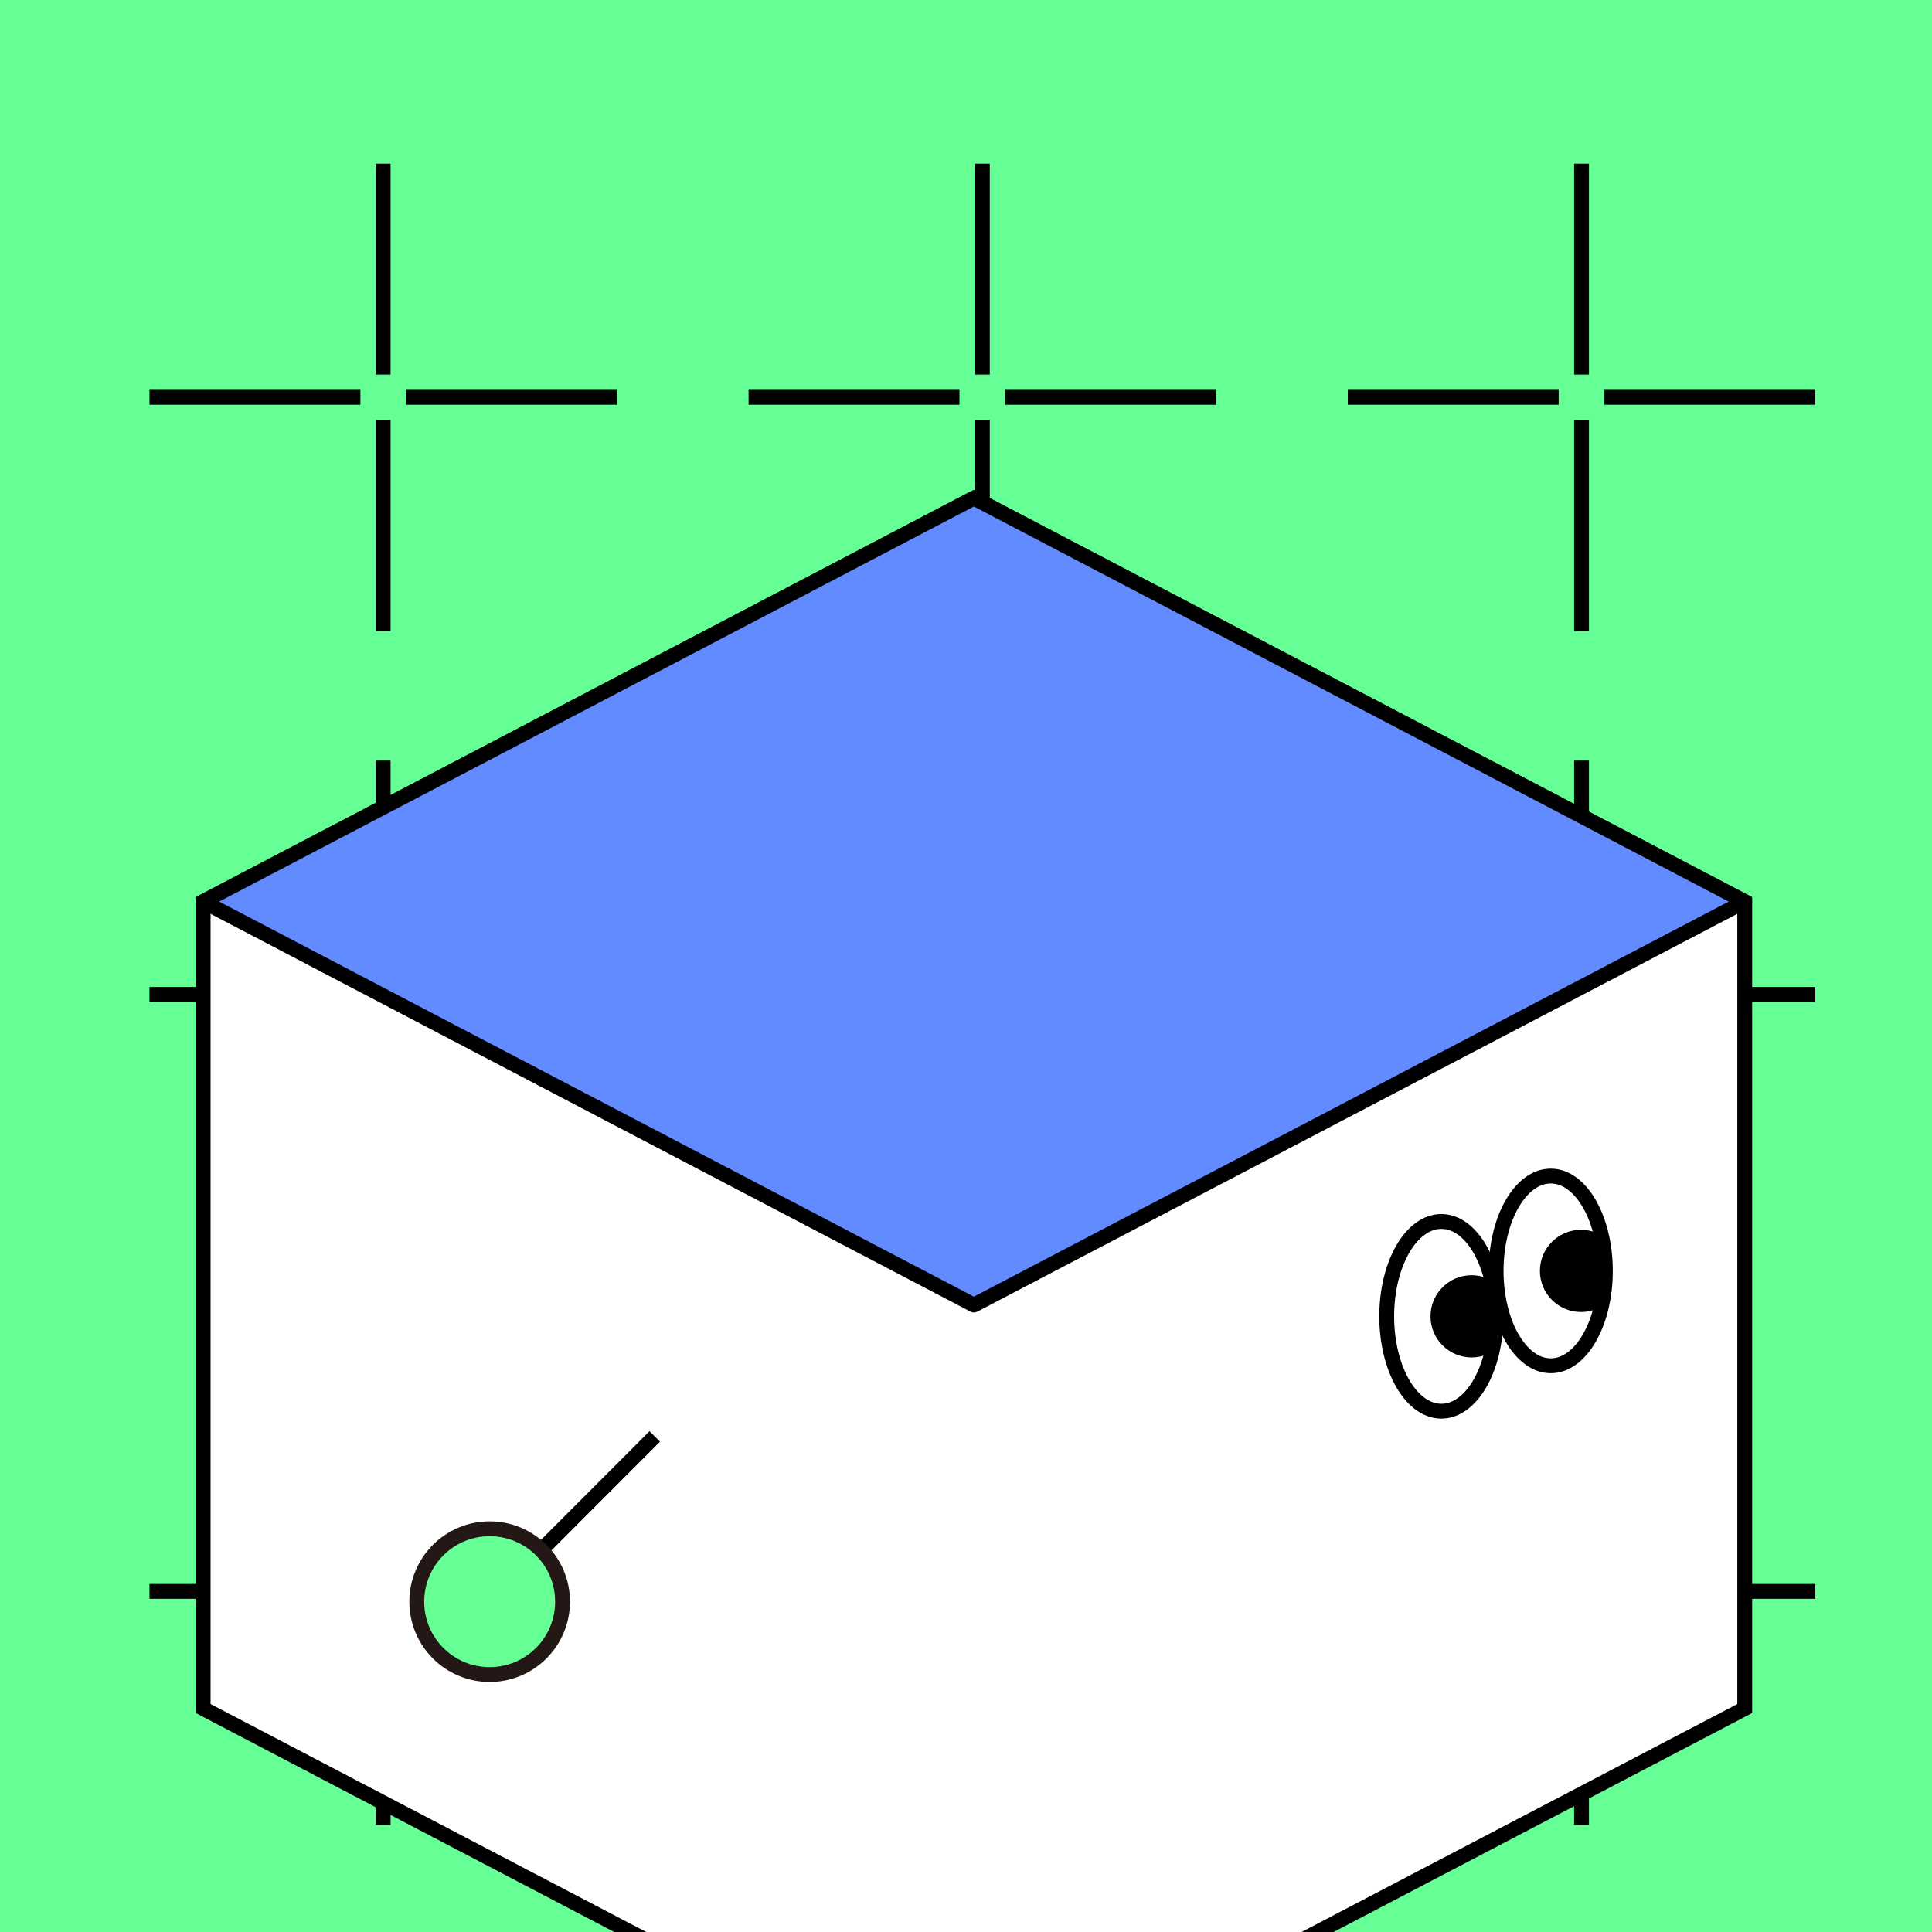
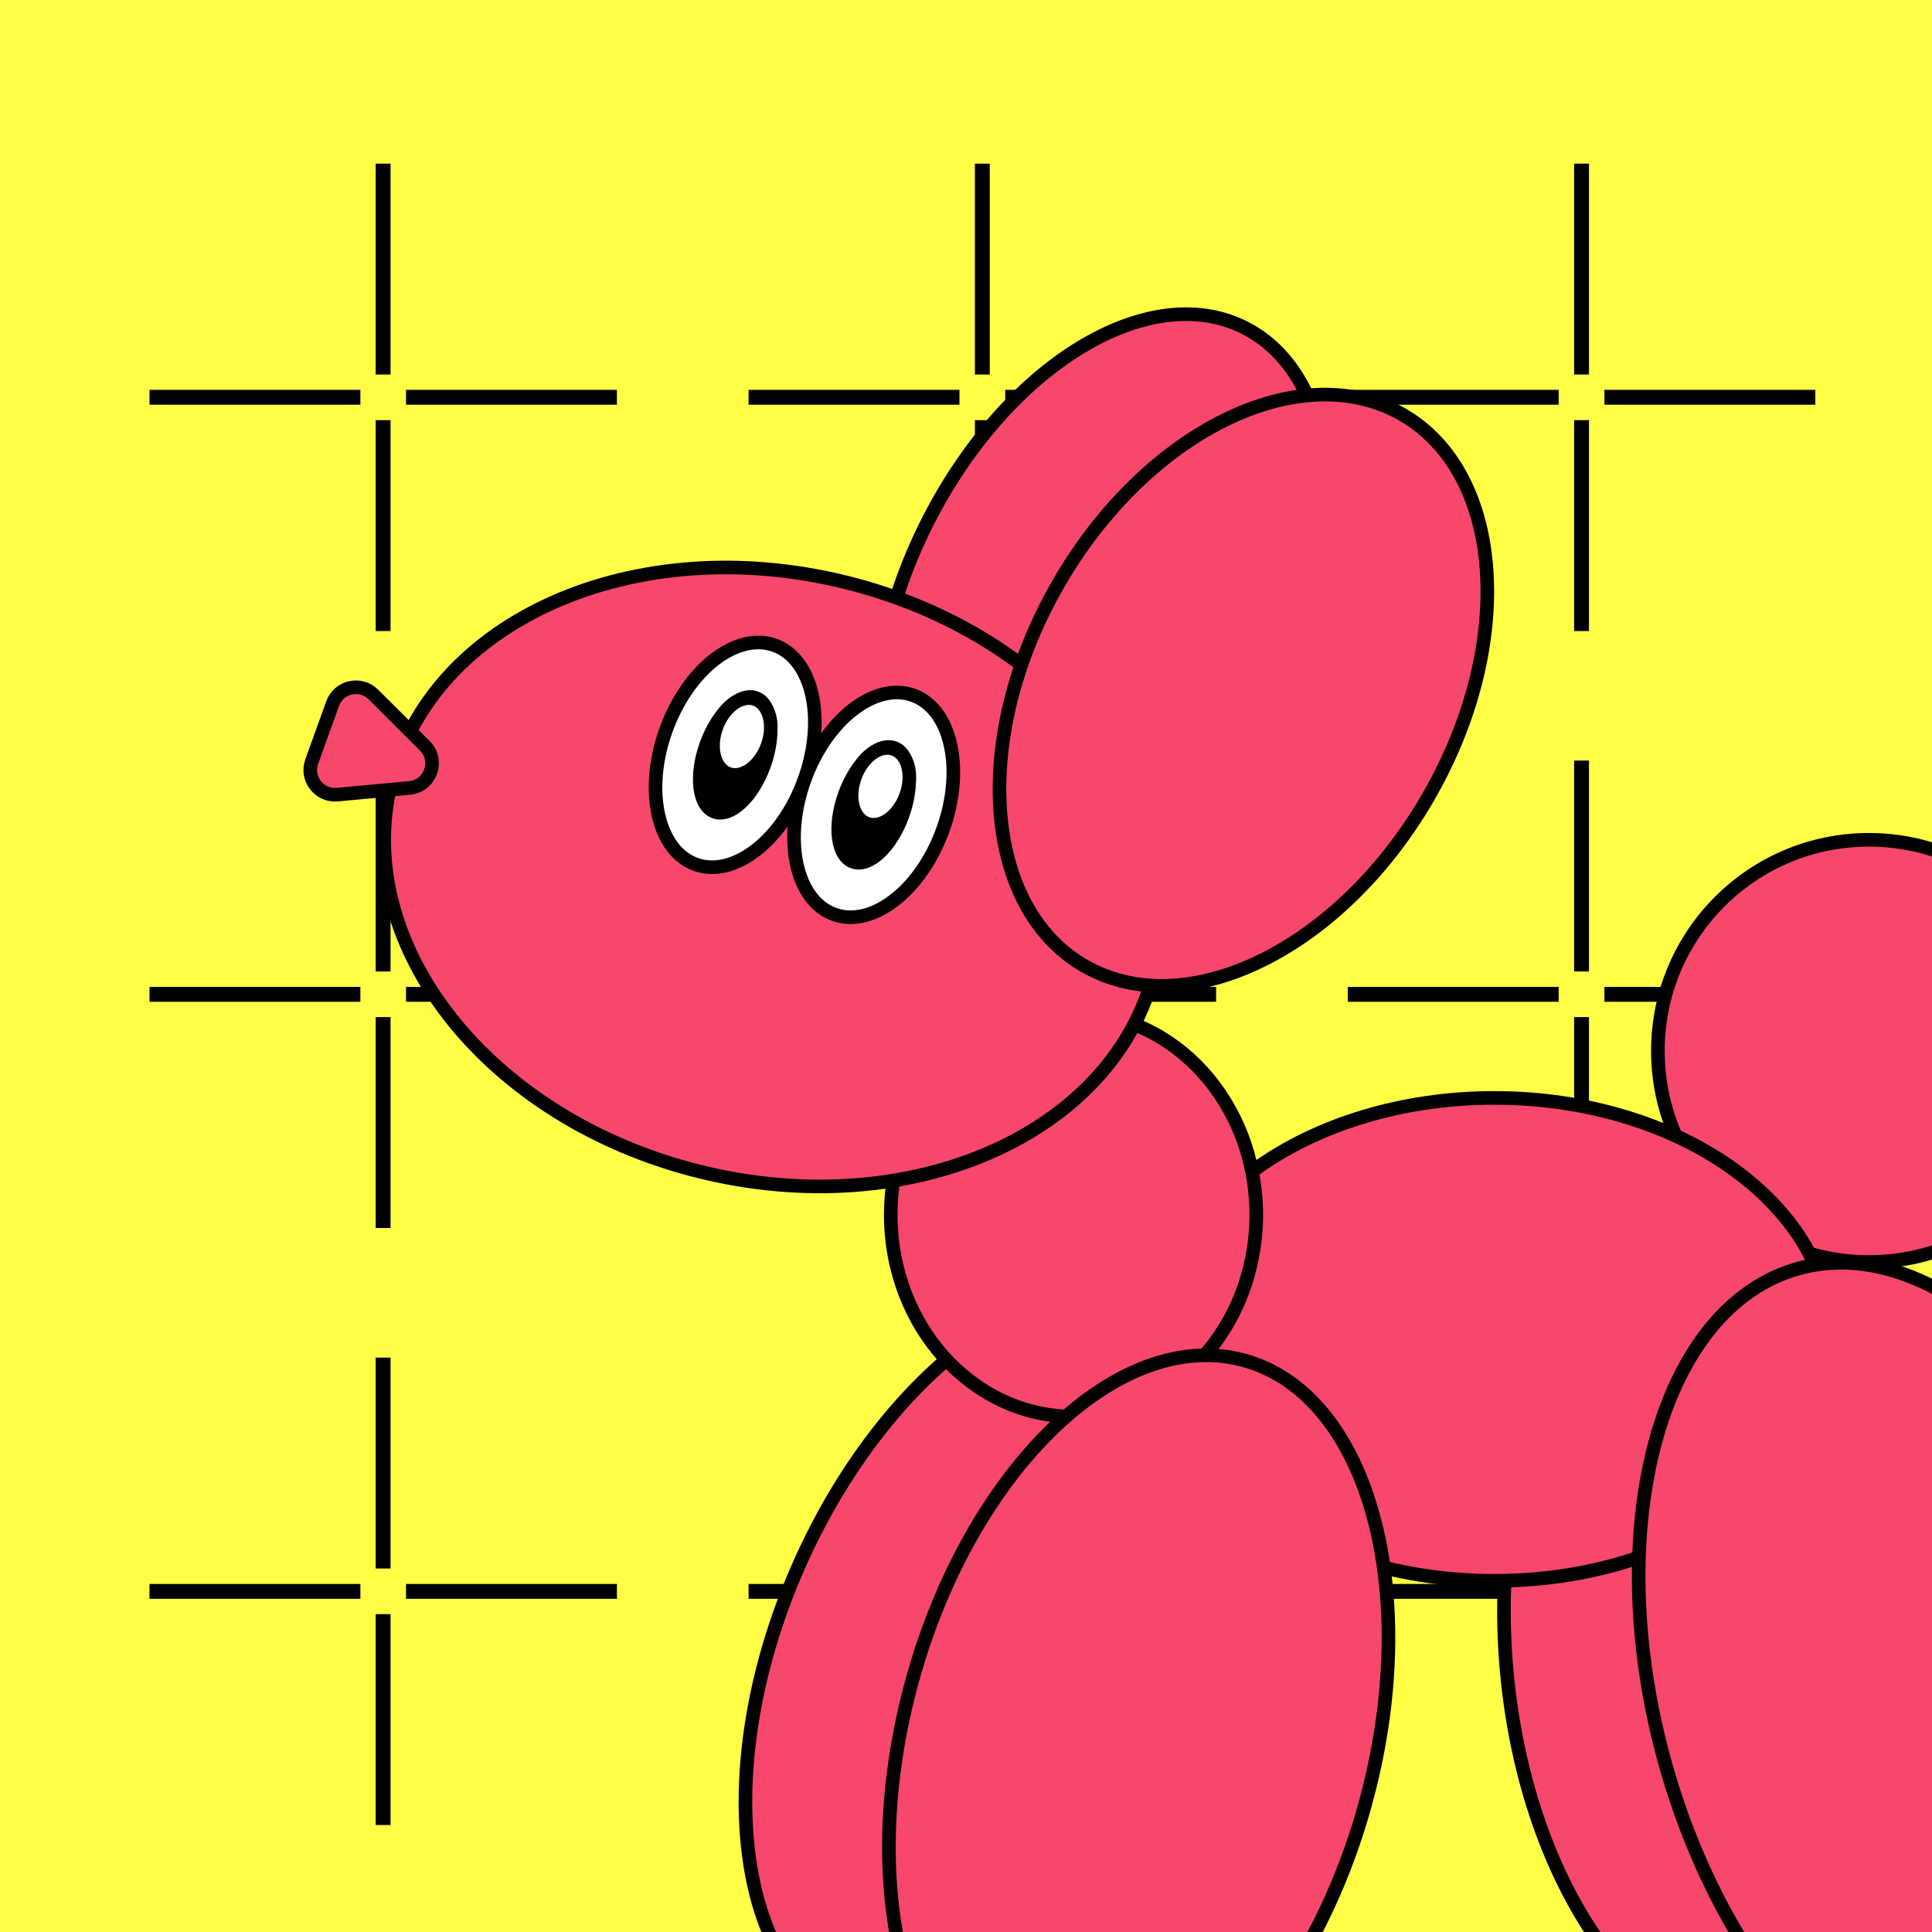
<svg xmlns="http://www.w3.org/2000/svg" width="142" height="142" viewBox="0 0 142 142" fill="none">
-   <g clip-path="url(#clip0_1429_6995)">
-     <rect width="142" height="142" fill="#66FF95" />
-     <g clip-path="url(#clip1_1429_6995)">
+   <g clip-path="url(#clip0_1429_6217)">
+     <rect width="142" height="142" fill="#FFFF45" />
+     <g clip-path="url(#clip1_1429_6217)">
      <path d="M28.16 12.027L28.16 27.527" stroke="black" stroke-width="1.092" stroke-miterlimit="10" />
      <path d="M28.16 30.881L28.16 46.381" stroke="black" stroke-width="1.092" stroke-miterlimit="10" />
      <path d="M45.342 29.199L29.842 29.199" stroke="black" stroke-width="1.092" stroke-miterlimit="10" />
      <path d="M26.488 29.199L10.988 29.199" stroke="black" stroke-width="1.092" stroke-miterlimit="10" />
      <path d="M72.201 12.027L72.201 27.527" stroke="black" stroke-width="1.092" stroke-miterlimit="10" />
      <path d="M72.201 30.881L72.201 46.381" stroke="black" stroke-width="1.092" stroke-miterlimit="10" />
      <path d="M89.383 29.199L73.883 29.199" stroke="black" stroke-width="1.092" stroke-miterlimit="10" />
      <path d="M70.519 29.199L55.02 29.199" stroke="black" stroke-width="1.092" stroke-miterlimit="10" />
      <path d="M116.242 12.027L116.242 27.527" stroke="black" stroke-width="1.092" stroke-miterlimit="10" />
      <path d="M116.242 30.881L116.242 46.381" stroke="black" stroke-width="1.092" stroke-miterlimit="10" />
      <path d="M133.424 29.199L117.924 29.199" stroke="black" stroke-width="1.092" stroke-miterlimit="10" />
      <path d="M114.56 29.199L99.061 29.199" stroke="black" stroke-width="1.092" stroke-miterlimit="10" />
      <path d="M28.16 55.902L28.16 71.402" stroke="black" stroke-width="1.092" stroke-miterlimit="10" />
      <path d="M28.16 74.756L28.16 90.256" stroke="black" stroke-width="1.092" stroke-miterlimit="10" />
      <path d="M45.342 73.084L29.842 73.084" stroke="black" stroke-width="1.092" stroke-miterlimit="10" />
      <path d="M26.488 73.084L10.988 73.084" stroke="black" stroke-width="1.092" stroke-miterlimit="10" />
      <path d="M72.201 55.902L72.201 71.402" stroke="black" stroke-width="1.092" stroke-miterlimit="10" />
      <path d="M72.201 74.756L72.201 90.256" stroke="black" stroke-width="1.092" stroke-miterlimit="10" />
      <path d="M89.383 73.084L73.883 73.084" stroke="black" stroke-width="1.092" stroke-miterlimit="10" />
      <path d="M70.519 73.084L55.02 73.084" stroke="black" stroke-width="1.092" stroke-miterlimit="10" />
      <path d="M116.242 55.902L116.242 71.402" stroke="black" stroke-width="1.092" stroke-miterlimit="10" />
      <path d="M116.242 74.756L116.242 90.256" stroke="black" stroke-width="1.092" stroke-miterlimit="10" />
      <path d="M133.424 73.084L117.924 73.084" stroke="black" stroke-width="1.092" stroke-miterlimit="10" />
      <path d="M114.56 73.084L99.061 73.084" stroke="black" stroke-width="1.092" stroke-miterlimit="10" />
      <path d="M28.16 99.783L28.16 115.283" stroke="black" stroke-width="1.092" stroke-miterlimit="10" />
      <path d="M28.16 118.637L28.16 134.137" stroke="black" stroke-width="1.092" stroke-miterlimit="10" />
      <path d="M45.342 116.965L29.842 116.965" stroke="black" stroke-width="1.092" stroke-miterlimit="10" />
      <path d="M26.488 116.965L10.988 116.965" stroke="black" stroke-width="1.092" stroke-miterlimit="10" />
      <path d="M72.201 99.783L72.201 115.283" stroke="black" stroke-width="1.092" stroke-miterlimit="10" />
      <path d="M72.201 118.637L72.201 134.137" stroke="black" stroke-width="1.092" stroke-miterlimit="10" />
      <path d="M89.383 116.965L73.883 116.965" stroke="black" stroke-width="1.092" stroke-miterlimit="10" />
      <path d="M70.519 116.965L55.02 116.965" stroke="black" stroke-width="1.092" stroke-miterlimit="10" />
      <path d="M116.242 99.783L116.242 115.283" stroke="black" stroke-width="1.092" stroke-miterlimit="10" />
      <path d="M116.242 118.637L116.242 134.137" stroke="black" stroke-width="1.092" stroke-miterlimit="10" />
      <path d="M133.424 116.965L117.924 116.965" stroke="black" stroke-width="1.092" stroke-miterlimit="10" />
      <path d="M114.56 116.965L99.061 116.965" stroke="black" stroke-width="1.092" stroke-miterlimit="10" />
    </g>
-     <g clip-path="url(#clip2_1429_6995)">
-       <path d="M14.932 66.266V125.575L71.579 155.218L128.236 125.575V66.266L71.579 36.611L14.932 66.266Z" fill="white" stroke="black" stroke-width="1.091" stroke-miterlimit="10" />
-       <path d="M71.579 95.92L14.932 66.266L71.579 36.611L128.236 66.266L71.579 95.92Z" fill="#618BFF" stroke="black" stroke-width="1.091" stroke-linejoin="round" />
-       <path d="M105.937 103.721C108.154 103.721 109.952 100.599 109.952 96.749C109.952 92.899 108.154 89.777 105.937 89.777C103.719 89.777 101.922 92.899 101.922 96.749C101.922 100.599 103.719 103.721 105.937 103.721Z" fill="white" />
-       <mask id="mask0_1429_6995" style="mask-type:luminance" maskUnits="userSpaceOnUse" x="101" y="89" width="9" height="15">
-         <path d="M105.937 103.721C108.154 103.721 109.952 100.599 109.952 96.749C109.952 92.899 108.154 89.777 105.937 89.777C103.719 89.777 101.922 92.899 101.922 96.749C101.922 100.599 103.719 103.721 105.937 103.721Z" fill="white" />
-       </mask>
-       <g mask="url(#mask0_1429_6995)">
-         <path d="M108.162 99.225C109.53 99.225 110.639 98.116 110.639 96.748C110.639 95.38 109.53 94.272 108.162 94.272C106.794 94.272 105.686 95.38 105.686 96.748C105.686 98.116 106.794 99.225 108.162 99.225Z" fill="black" stroke="black" stroke-width="1.091" stroke-miterlimit="10" />
-       </g>
-       <path d="M105.937 103.721C108.154 103.721 109.952 100.599 109.952 96.749C109.952 92.899 108.154 89.777 105.937 89.777C103.719 89.777 101.922 92.899 101.922 96.749C101.922 100.599 103.719 103.721 105.937 103.721Z" stroke="black" stroke-width="1.091" stroke-miterlimit="10" />
-       <path d="M113.978 100.383C116.195 100.383 117.993 97.262 117.993 93.411C117.993 89.561 116.195 86.439 113.978 86.439C111.76 86.439 109.963 89.561 109.963 93.411C109.963 97.262 111.76 100.383 113.978 100.383Z" fill="white" />
-       <mask id="mask1_1429_6995" style="mask-type:luminance" maskUnits="userSpaceOnUse" x="109" y="86" width="9" height="15">
-         <path d="M113.978 100.383C116.195 100.383 117.993 97.262 117.993 93.411C117.993 89.561 116.195 86.439 113.978 86.439C111.76 86.439 109.963 89.561 109.963 93.411C109.963 97.262 111.76 100.383 113.978 100.383Z" fill="white" />
-       </mask>
-       <g mask="url(#mask1_1429_6995)">
-         <path d="M116.203 95.887C117.571 95.887 118.68 94.778 118.68 93.41C118.68 92.042 117.571 90.934 116.203 90.934C114.835 90.934 113.727 92.042 113.727 93.41C113.727 94.778 114.835 95.887 116.203 95.887Z" fill="black" stroke="black" stroke-width="1.091" stroke-miterlimit="10" />
-       </g>
-       <path d="M113.978 100.383C116.195 100.383 117.993 97.262 117.993 93.411C117.993 89.561 116.195 86.439 113.978 86.439C111.76 86.439 109.963 89.561 109.963 93.411C109.963 97.262 111.76 100.383 113.978 100.383Z" stroke="black" stroke-width="1.091" stroke-miterlimit="10" />
-       <path d="M48.123 105.576L38.445 115.265" stroke="black" stroke-width="1.091" stroke-miterlimit="10" />
-       <path d="M35.99 123.077C38.948 123.077 41.347 120.679 41.347 117.72C41.347 114.762 38.948 112.363 35.99 112.363C33.031 112.363 30.633 114.762 30.633 117.72C30.633 120.679 33.031 123.077 35.99 123.077Z" fill="#66FF95" stroke="#231815" stroke-width="1.091" stroke-miterlimit="10" />
+     <path d="M137.369 77.24L153.986 58.529" stroke="black" stroke-miterlimit="10" />
+     <path d="M137.367 79.17C136.913 79.17 136.45 79.006 136.083 78.688C135.283 77.983 135.215 76.758 135.919 75.966L152.526 57.256C153.231 56.465 154.456 56.388 155.248 57.092C156.048 57.796 156.116 59.022 155.412 59.813L138.805 78.524C138.419 78.948 137.888 79.17 137.357 79.17L137.367 79.17Z" fill="#F7476C" stroke="black" stroke-miterlimit="10" />
+     <path d="M93.894 51.439C99.666 39.882 98.567 27.627 91.44 24.067C84.312 20.507 73.855 26.99 68.082 38.547C62.31 50.104 63.409 62.359 70.537 65.919C77.665 69.479 88.122 62.996 93.894 51.439Z" fill="#F7476C" stroke="black" stroke-miterlimit="10" />
+     <path d="M90.245 129.083C96.681 114.344 94.82 99.303 86.088 95.49C77.355 91.677 65.058 100.534 58.621 115.274C52.185 130.014 54.046 145.054 62.779 148.868C71.511 152.681 83.808 143.823 90.245 129.083Z" fill="#F7476C" stroke="black" stroke-miterlimit="10" />
+     <path d="M130.593 150.307C140.082 149.435 146.581 135.744 145.109 119.728C143.637 103.711 134.752 91.434 125.263 92.306C115.774 93.178 109.275 106.869 110.747 122.885C112.218 138.902 121.104 151.179 130.593 150.307Z" fill="#F7476C" stroke="black" stroke-miterlimit="10" />
+     <path d="M137.368 92.758C145.938 92.758 152.885 85.811 152.885 77.241C152.885 68.672 145.938 61.725 137.368 61.725C128.799 61.725 121.852 68.672 121.852 77.241C121.852 85.811 128.799 92.758 137.368 92.758Z" fill="#F7476C" stroke="black" stroke-miterlimit="10" />
+     <path d="M109.827 116.187C123.508 116.187 134.598 108.242 134.598 98.441C134.598 88.64 123.508 80.695 109.827 80.695C96.147 80.695 85.057 88.64 85.057 98.441C85.057 108.242 96.147 116.187 109.827 116.187Z" fill="#F7476C" stroke="black" stroke-miterlimit="10" />
+     <path d="M78.901 104.116C86.319 104.116 92.333 97.476 92.333 89.285C92.333 81.093 86.319 74.453 78.901 74.453C71.483 74.453 65.469 81.093 65.469 89.285C65.469 97.476 71.483 104.116 78.901 104.116Z" fill="#F7476C" stroke="black" stroke-miterlimit="10" />
+     <path d="M100.321 132.663C104.614 117.163 100.649 102.536 91.466 99.992C82.283 97.449 71.359 107.953 67.066 123.453C62.773 138.954 66.737 153.581 75.921 156.125C85.104 158.668 96.028 148.164 100.321 132.663Z" fill="#F7476C" stroke="black" stroke-miterlimit="10" />
+     <path d="M84.846 71.382C87.799 59.419 77.636 46.621 62.145 42.796C46.654 38.971 31.702 45.568 28.748 57.53C25.795 69.492 35.958 82.29 51.449 86.115C66.94 89.94 81.892 83.344 84.846 71.382Z" fill="#F7476C" stroke="black" stroke-miterlimit="10" />
+     <path d="M104.977 58.576C111.436 47.388 110.589 34.807 103.084 30.474C95.58 26.141 84.26 31.698 77.801 42.886C71.342 54.073 72.189 66.655 79.694 70.988C87.198 75.32 98.518 69.763 104.977 58.576Z" fill="#F7476C" stroke="black" stroke-miterlimit="10" />
+     <path d="M149.453 155.559C159.648 152.735 164.049 136.495 159.282 119.284C154.516 102.073 142.387 90.41 132.192 93.233C121.997 96.057 117.596 112.298 122.363 129.509C127.129 146.719 139.258 158.382 149.453 155.559Z" fill="#F7476C" stroke="black" stroke-miterlimit="10" />
+     <path d="M59.119 57.314C60.723 52.867 59.747 48.441 56.939 47.429C54.132 46.417 50.556 49.201 48.952 53.648C47.349 58.094 48.325 62.52 51.132 63.532C53.94 64.545 57.516 61.761 59.119 57.314Z" fill="white" />
+     <path d="M59.119 57.314C60.723 52.867 59.747 48.441 56.939 47.429C54.132 46.417 50.556 49.201 48.952 53.648C47.349 58.094 48.325 62.52 51.132 63.532C53.94 64.545 57.516 61.761 59.119 57.314Z" stroke="black" stroke-miterlimit="10" />
+     <path d="M69.299 60.99C70.902 56.543 69.926 52.117 67.119 51.105C64.311 50.092 60.736 52.877 59.132 57.323C57.529 61.77 58.504 66.196 61.312 67.208C64.119 68.221 67.695 65.436 69.299 60.99Z" fill="white" />
+     <path d="M69.299 60.99C70.902 56.543 69.926 52.117 67.119 51.105C64.311 50.092 60.736 52.877 59.132 57.323C57.529 61.77 58.504 66.196 61.312 67.208C64.119 68.221 67.695 65.436 69.299 60.99Z" stroke="black" stroke-miterlimit="10" />
+     <path d="M66.337 59.922C67.171 57.61 66.895 55.394 65.722 54.971C64.549 54.548 62.923 56.078 62.089 58.389C61.256 60.701 61.531 62.917 62.704 63.34C63.877 63.763 65.504 62.233 66.337 59.922Z" fill="black" />
+     <mask id="mask0_1429_6217" style="mask-type:luminance" maskUnits="userSpaceOnUse" x="61" y="54" width="6" height="10">
+       <path d="M66.337 59.923C67.171 57.612 66.895 55.396 65.722 54.973C64.549 54.55 62.923 56.08 62.089 58.392C61.256 60.703 61.531 62.919 62.704 63.342C63.877 63.765 65.504 62.235 66.337 59.923Z" fill="white" />
+     </mask>
+     <g mask="url(#mask0_1429_6217)">
+       <path d="M67.194 60.991C67.615 60.991 67.956 60.65 67.956 60.229C67.956 59.808 67.615 59.467 67.194 59.467C66.773 59.467 66.432 59.808 66.432 60.229C66.432 60.65 66.773 60.991 67.194 60.991Z" fill="#F7476C" stroke="black" stroke-miterlimit="10" />
    </g>
+     <path d="M66.337 59.922C67.171 57.61 66.895 55.394 65.722 54.971C64.549 54.548 62.923 56.078 62.089 58.389C61.256 60.701 61.531 62.917 62.704 63.34C63.877 63.763 65.504 62.233 66.337 59.922Z" stroke="black" stroke-miterlimit="10" />
+     <path d="M56.16 56.248C56.993 53.937 56.718 51.72 55.545 51.297C54.371 50.874 52.745 52.405 51.911 54.716C51.078 57.027 51.353 59.243 52.526 59.666C53.7 60.089 55.326 58.559 56.16 56.248Z" fill="black" />
+     <mask id="mask1_1429_6217" style="mask-type:luminance" maskUnits="userSpaceOnUse" x="51" y="51" width="6" height="9">
+       <path d="M56.16 56.25C56.993 53.938 56.718 51.722 55.545 51.299C54.371 50.876 52.745 52.407 51.911 54.718C51.078 57.029 51.353 59.245 52.526 59.668C53.7 60.091 55.326 58.561 56.16 56.25Z" fill="white" />
+     </mask>
+     <g mask="url(#mask1_1429_6217)">
+       <path d="M57.028 57.327C57.449 57.327 57.79 56.986 57.79 56.565C57.79 56.144 57.449 55.803 57.028 55.803C56.607 55.803 56.266 56.144 56.266 56.565C56.266 56.986 56.607 57.327 57.028 57.327Z" fill="#F7476C" stroke="black" stroke-miterlimit="10" />
+     </g>
+     <path d="M56.16 56.248C56.993 53.937 56.718 51.72 55.545 51.297C54.371 50.874 52.745 52.405 51.911 54.716C51.078 57.027 51.353 59.243 52.526 59.666C53.7 60.089 55.326 58.559 56.16 56.248Z" stroke="black" stroke-miterlimit="10" />
+     <path d="M56.409 54.811C56.955 53.297 56.556 51.766 55.518 51.392C54.48 51.018 53.197 51.942 52.651 53.456C52.105 54.97 52.503 56.501 53.541 56.875C54.579 57.249 55.863 56.325 56.409 54.811Z" fill="white" stroke="black" stroke-miterlimit="10" />
+     <path d="M66.592 58.475C67.138 56.961 66.74 55.43 65.702 55.056C64.664 54.682 63.38 55.606 62.834 57.12C62.288 58.634 62.687 60.165 63.725 60.539C64.763 60.913 66.046 59.989 66.592 58.475Z" fill="white" stroke="black" stroke-miterlimit="10" />
+     <path d="M31.222 54.815L27.439 51.042C26.493 50.106 24.901 50.463 24.448 51.718L22.913 55.973C22.46 57.228 23.463 58.521 24.785 58.405L30.102 57.913C31.637 57.768 32.312 55.906 31.222 54.815Z" fill="#F7476C" stroke="black" stroke-miterlimit="10" />
  </g>
  <defs>
-     <clipPath id="clip0_1429_6995">
+     <clipPath id="clip0_1429_6217">
      <rect width="142" height="142" fill="white" />
    </clipPath>
-     <clipPath id="clip1_1429_6995">
+     <clipPath id="clip1_1429_6217">
      <rect width="541.85" height="541.85" fill="white" transform="translate(-0.546875)" />
-     </clipPath>
-     <clipPath id="clip2_1429_6995">
-       <rect width="115.607" height="119.84" fill="white" transform="translate(13.1758 36)" />
    </clipPath>
  </defs>
</svg>
